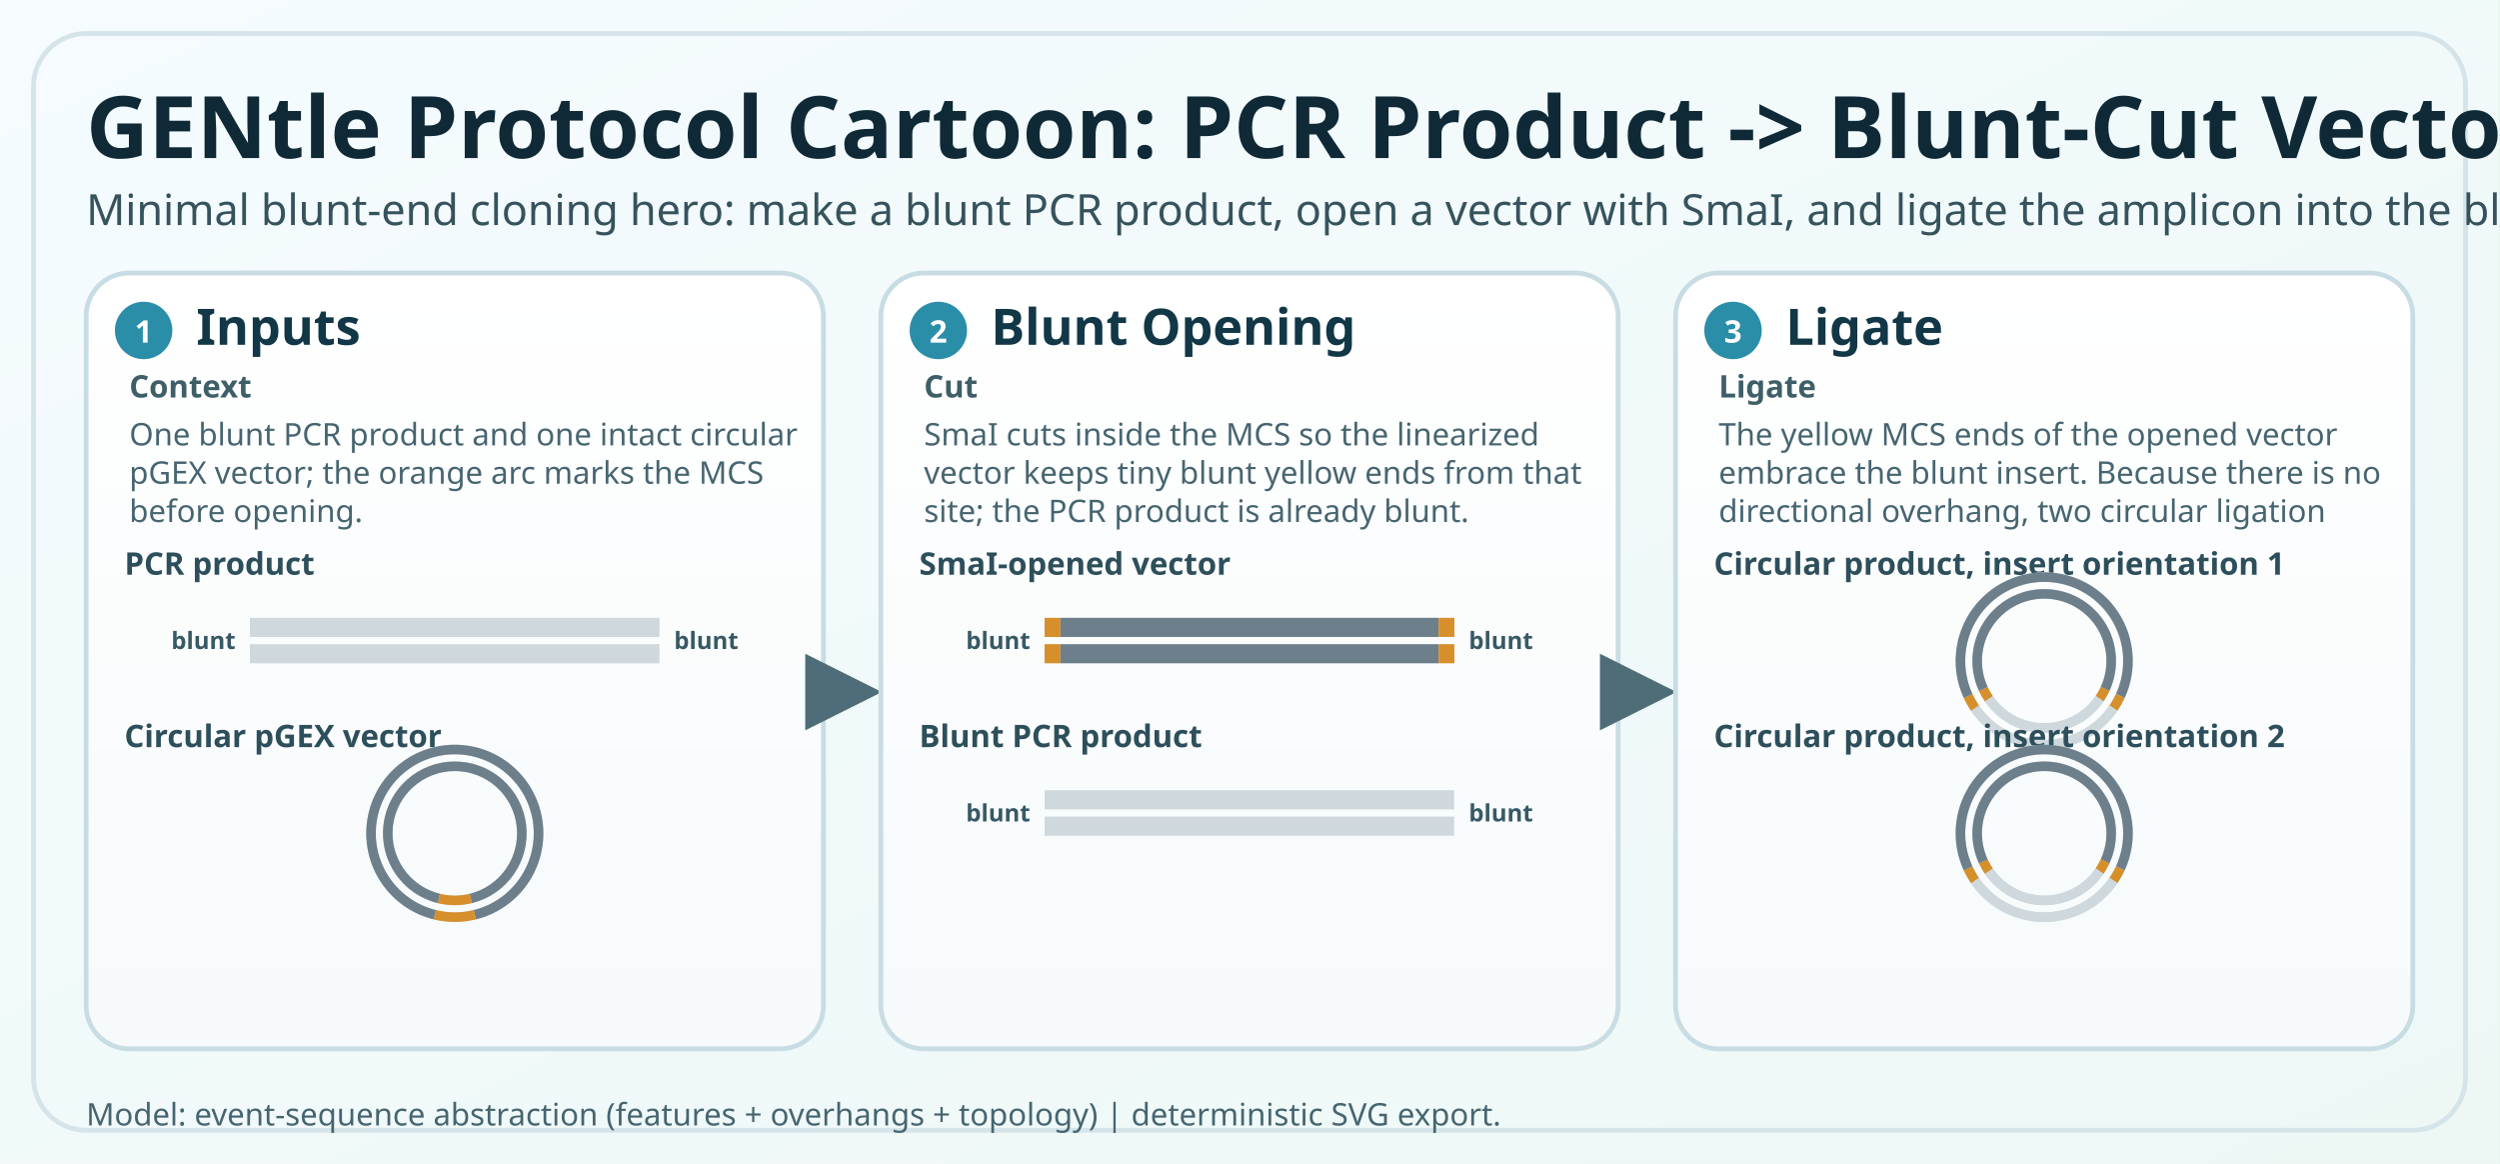
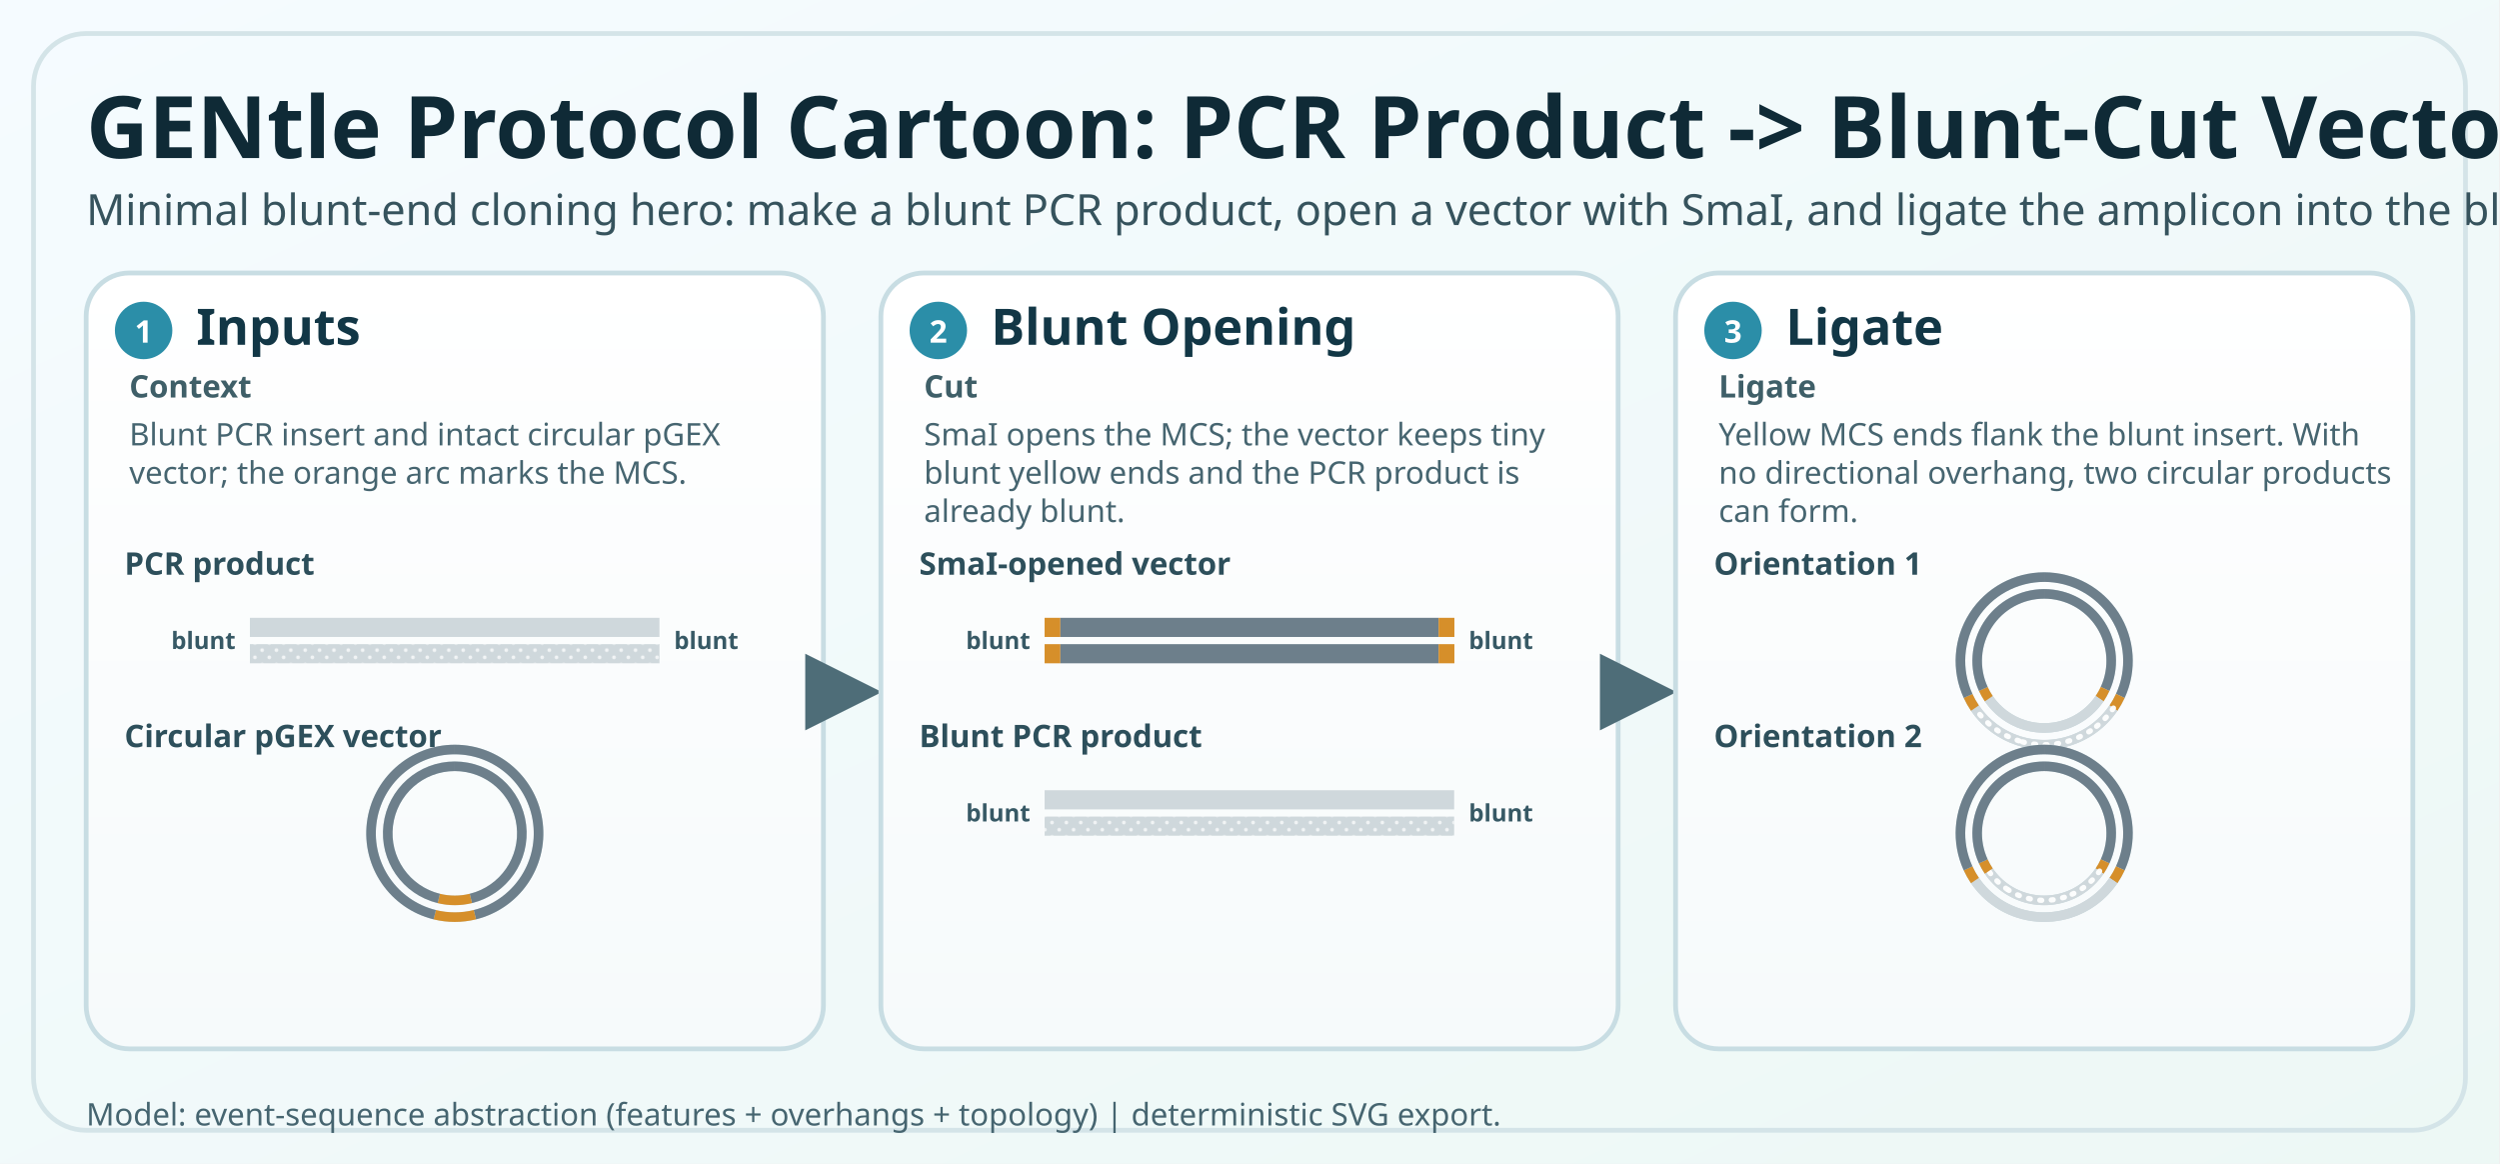
<svg xmlns="http://www.w3.org/2000/svg" width="1044" height="486" viewBox="0 0 1044 486" role="img" aria-labelledby="title desc" data-protocol-id="readme.pcr_blunt_vector_ligation">
  <defs>
    <linearGradient id="pc_bg" x1="0" y1="0" x2="1" y2="1">
      <stop offset="0%" stop-color="#f5fbff" />
      <stop offset="100%" stop-color="#edf8f5" />
    </linearGradient>
    <linearGradient id="pc_panel" x1="0" y1="0" x2="0" y2="1">
      <stop offset="0%" stop-color="#ffffff" />
      <stop offset="100%" stop-color="#f6fafb" />
    </linearGradient>
+     <pattern id="pc_dots_50" patternUnits="userSpaceOnUse" width="6" height="6">
+       <circle cx="1.5" cy="1.5" r="0.8" fill="#ffffff" fill-opacity="0.88" />
+       <circle cx="4.5" cy="4.5" r="0.8" fill="#ffffff" fill-opacity="0.88" />
+     </pattern>
    <marker id="pc_arrow" markerWidth="12" markerHeight="12" refX="9" refY="6" orient="auto">
      <path d="M1,1 L11,6 L1,11 Z" fill="#4e6d78" />
    </marker>
    <style>.pc_title { font: 700 36px 'Avenir Next', 'Trebuchet MS', 'Segoe UI', sans-serif; fill: #0f2a36; }.pc_sub { font: 500 18px 'Avenir Next', 'Trebuchet MS', 'Segoe UI', sans-serif; fill: #36535d; }.pc_panel_title { font: 700 21px 'Avenir Next', 'Trebuchet MS', 'Segoe UI', sans-serif; fill: #123746; }.pc_panel_sub { font: 600 13px 'Avenir Next', 'Trebuchet MS', 'Segoe UI', sans-serif; fill: #3f5f68; }.pc_caption { font: 500 13px 'Avenir Next', 'Trebuchet MS', 'Segoe UI', sans-serif; fill: #466570; }.pc_mol_label { font: 600 13px 'Avenir Next', 'Trebuchet MS', 'Segoe UI', sans-serif; fill: #2d4f5b; }.pc_end_label { font: 600 10px 'Avenir Next', 'Trebuchet MS', 'Segoe UI', sans-serif; fill: #375965; }.pc_feature_marker_text { font: 700 10px 'Avenir Next', 'Trebuchet MS', 'Segoe UI', sans-serif; fill: #ffffff; }.pc_primer_label { font: 700 10px 'Avenir Next', 'Trebuchet MS', 'Segoe UI', sans-serif; fill: #ffffff; }.pc_primer_end_label { font: 600 9px 'Avenir Next', 'Trebuchet MS', 'Segoe UI', sans-serif; fill: #375965; }.pc_step_num { font: 700 13px 'Avenir Next', 'Trebuchet MS', 'Segoe UI', sans-serif; fill: #ffffff; }.pc_box { fill: url(#pc_panel); stroke: #c8dde3; stroke-width: 2; }.pc_link { stroke: #4e6d78; stroke-width: 3.2; marker-end: url(#pc_arrow); fill: none; }</style>
  </defs>
  <rect x="0" y="0" width="1044" height="486" fill="url(#pc_bg)" />
  <rect x="14" y="14" width="1016" height="458" rx="22" fill="none" stroke="#d4e4e8" stroke-width="2" />
  <text x="36.0" y="66.0" class="pc_title">GENtle Protocol Cartoon: PCR Product -&gt; Blunt-Cut Vector -&gt; Ligate</text>
  <text x="36.0" y="94.0" class="pc_sub">Minimal blunt-end cloning hero: make a blunt PCR product, open a vector with SmaI, and ligate the amplicon into the blunt backbone.</text>
  <rect class="pc_box" x="36.0" y="114.0" width="308.0" height="324.0" rx="18" data-event-id="context" data-action="Context" />
  <circle cx="60.0" cy="138.0" r="12" fill="#2b8ea8" />
  <text x="60.0" y="138.5" class="pc_step_num" text-anchor="middle" dominant-baseline="middle">1</text>
  <text x="82.0" y="144.0" class="pc_panel_title">Inputs</text>
  <text x="54.0" y="166.0" class="pc_panel_sub">Context</text>
-   <text x="54.0" y="186.0" class="pc_caption">One blunt PCR product and one intact circular</text>
-   <text x="54.0" y="202.0" class="pc_caption">pGEX vector; the orange arc marks the MCS</text>
-   <text x="54.0" y="218.0" class="pc_caption">before opening.</text>
+   <text x="54.0" y="186.0" class="pc_caption">Blunt PCR insert and intact circular pGEX</text>
+   <text x="54.0" y="202.0" class="pc_caption">vector; the orange arc marks the MCS.</text>
  <g data-molecule-id="pcr_product" data-topology="linear">
    <text x="52.0" y="240.0" class="pc_mol_label">PCR product</text>
    <text x="98.4" y="267.5" class="pc_end_label" text-anchor="end" dominant-baseline="middle">blunt</text>
    <text x="281.6" y="267.5" class="pc_end_label" text-anchor="start" dominant-baseline="middle">blunt</text>
-     <rect x="104.4" y="258.0" width="171.1" height="8" fill="#cfd8dc" />
-     <rect x="104.4" y="269.0" width="171.1" height="8" fill="#cfd8dc" />
+     <rect x="104.4" y="258.0" width="171.1" height="8" fill="#cfd8dc" data-fill-pattern="solid" />
+     <rect x="104.4" y="269.0" width="171.1" height="8" fill="#cfd8dc" data-fill-pattern="dots_50" />
+     <rect x="104.4" y="269.0" width="171.1" height="8" fill="url(#pc_dots_50)" opacity="0.78" data-fill-pattern-overlay="dots_50" />
  </g>
  <g data-molecule-id="vector_before_cut" data-topology="circular">
    <text x="52.0" y="312.0" class="pc_mol_label">Circular pGEX vector</text>
    <circle cx="190.0" cy="348.0" r="28.0" fill="none" stroke="#c8d9de" stroke-width="4" />
    <circle cx="190.0" cy="348.0" r="35.0" fill="none" stroke="#c8d9de" stroke-width="4" />
-     <path d="M 190.00 320.00 A 28.00 28.00 0 0 1 196.70 375.19" fill="none" stroke="#6d7f8b" stroke-width="4" stroke-linecap="butt" />
-     <path d="M 190.00 313.00 A 35.00 35.00 0 0 1 198.38 381.98" fill="none" stroke="#6d7f8b" stroke-width="4" stroke-linecap="butt" />
-     <path d="M 196.70 375.19 A 28.00 28.00 0 0 1 183.30 375.19" fill="none" stroke="#d68f2a" stroke-width="4" stroke-linecap="butt" />
-     <path d="M 198.38 381.98 A 35.00 35.00 0 0 1 181.62 381.98" fill="none" stroke="#d68f2a" stroke-width="4" stroke-linecap="butt" />
-     <path d="M 183.30 375.19 A 28.00 28.00 0 0 1 190.00 320.00" fill="none" stroke="#6d7f8b" stroke-width="4" stroke-linecap="butt" />
-     <path d="M 181.62 381.98 A 35.00 35.00 0 0 1 190.00 313.00" fill="none" stroke="#6d7f8b" stroke-width="4" stroke-linecap="butt" />
+     <path d="M 190.00 320.00 A 28.00 28.00 0 0 1 196.70 375.19" fill="none" stroke="#6d7f8b" stroke-width="4" stroke-linecap="butt" data-fill-pattern="solid" />
+     <path d="M 190.00 313.00 A 35.00 35.00 0 0 1 198.38 381.98" fill="none" stroke="#6d7f8b" stroke-width="4" stroke-linecap="butt" data-fill-pattern="solid" />
+     <path d="M 196.70 375.19 A 28.00 28.00 0 0 1 183.30 375.19" fill="none" stroke="#d68f2a" stroke-width="4" stroke-linecap="butt" data-fill-pattern="solid" />
+     <path d="M 198.38 381.98 A 35.00 35.00 0 0 1 181.62 381.98" fill="none" stroke="#d68f2a" stroke-width="4" stroke-linecap="butt" data-fill-pattern="solid" />
+     <path d="M 183.30 375.19 A 28.00 28.00 0 0 1 190.00 320.00" fill="none" stroke="#6d7f8b" stroke-width="4" stroke-linecap="butt" data-fill-pattern="solid" />
+     <path d="M 181.62 381.98 A 35.00 35.00 0 0 1 190.00 313.00" fill="none" stroke="#6d7f8b" stroke-width="4" stroke-linecap="butt" data-fill-pattern="solid" />
  </g>
  <path d="M 348.0 289.0 L 362.0 289.0" class="pc_link" />
  <rect class="pc_box" x="368.0" y="114.0" width="308.0" height="324.0" rx="18" data-event-id="opening" data-action="Cut" />
  <circle cx="392.0" cy="138.0" r="12" fill="#2b8ea8" />
  <text x="392.0" y="138.5" class="pc_step_num" text-anchor="middle" dominant-baseline="middle">2</text>
  <text x="414.0" y="144.0" class="pc_panel_title">Blunt Opening</text>
  <text x="386.0" y="166.0" class="pc_panel_sub">Cut</text>
-   <text x="386.0" y="186.0" class="pc_caption">SmaI cuts inside the MCS so the linearized</text>
-   <text x="386.0" y="202.0" class="pc_caption">vector keeps tiny blunt yellow ends from that</text>
-   <text x="386.0" y="218.0" class="pc_caption">site; the PCR product is already blunt.</text>
+   <text x="386.0" y="186.0" class="pc_caption">SmaI opens the MCS; the vector keeps tiny</text>
+   <text x="386.0" y="202.0" class="pc_caption">blunt yellow ends and the PCR product is</text>
+   <text x="386.0" y="218.0" class="pc_caption">already blunt.</text>
  <g data-molecule-id="vector_open" data-topology="linear">
    <text x="384.0" y="240.0" class="pc_mol_label">SmaI-opened vector</text>
    <text x="430.4" y="267.5" class="pc_end_label" text-anchor="end" dominant-baseline="middle">blunt</text>
    <text x="613.6" y="267.5" class="pc_end_label" text-anchor="start" dominant-baseline="middle">blunt</text>
-     <rect x="436.4" y="258.0" width="6.6" height="8" fill="#d68f2a" />
-     <rect x="443.0" y="258.0" width="158.0" height="8" fill="#6d7f8b" />
-     <rect x="601.0" y="258.0" width="6.6" height="8" fill="#d68f2a" />
-     <rect x="436.4" y="269.0" width="6.6" height="8" fill="#d68f2a" />
-     <rect x="443.0" y="269.0" width="158.0" height="8" fill="#6d7f8b" />
-     <rect x="601.0" y="269.0" width="6.6" height="8" fill="#d68f2a" />
+     <rect x="436.4" y="258.0" width="6.6" height="8" fill="#d68f2a" data-fill-pattern="solid" />
+     <rect x="443.0" y="258.0" width="158.0" height="8" fill="#6d7f8b" data-fill-pattern="solid" />
+     <rect x="601.0" y="258.0" width="6.6" height="8" fill="#d68f2a" data-fill-pattern="solid" />
+     <rect x="436.4" y="269.0" width="6.6" height="8" fill="#d68f2a" data-fill-pattern="solid" />
+     <rect x="443.0" y="269.0" width="158.0" height="8" fill="#6d7f8b" data-fill-pattern="solid" />
+     <rect x="601.0" y="269.0" width="6.6" height="8" fill="#d68f2a" data-fill-pattern="solid" />
  </g>
  <g data-molecule-id="pcr_product_opening" data-topology="linear">
    <text x="384.0" y="312.0" class="pc_mol_label">Blunt PCR product</text>
    <text x="430.4" y="339.5" class="pc_end_label" text-anchor="end" dominant-baseline="middle">blunt</text>
    <text x="613.6" y="339.5" class="pc_end_label" text-anchor="start" dominant-baseline="middle">blunt</text>
-     <rect x="436.4" y="330.0" width="171.1" height="8" fill="#cfd8dc" />
-     <rect x="436.4" y="341.0" width="171.1" height="8" fill="#cfd8dc" />
+     <rect x="436.4" y="330.0" width="171.1" height="8" fill="#cfd8dc" data-fill-pattern="solid" />
+     <rect x="436.4" y="341.0" width="171.1" height="8" fill="#cfd8dc" data-fill-pattern="dots_50" />
+     <rect x="436.4" y="341.0" width="171.1" height="8" fill="url(#pc_dots_50)" opacity="0.78" data-fill-pattern-overlay="dots_50" />
  </g>
  <path d="M 680.0 289.0 L 694.0 289.0" class="pc_link" />
  <rect class="pc_box" x="700.0" y="114.0" width="308.0" height="324.0" rx="18" data-event-id="ligation" data-action="Ligate" />
  <circle cx="724.0" cy="138.0" r="12" fill="#2b8ea8" />
  <text x="724.0" y="138.5" class="pc_step_num" text-anchor="middle" dominant-baseline="middle">3</text>
  <text x="746.0" y="144.0" class="pc_panel_title">Ligate</text>
  <text x="718.0" y="166.0" class="pc_panel_sub">Ligate</text>
-   <text x="718.0" y="186.0" class="pc_caption">The yellow MCS ends of the opened vector</text>
-   <text x="718.0" y="202.0" class="pc_caption">embrace the blunt insert. Because there is no</text>
-   <text x="718.0" y="218.0" class="pc_caption">directional overhang, two circular ligation</text>
+   <text x="718.0" y="186.0" class="pc_caption">Yellow MCS ends flank the blunt insert. With</text>
+   <text x="718.0" y="202.0" class="pc_caption">no directional overhang, two circular products</text>
+   <text x="718.0" y="218.0" class="pc_caption">can form.</text>
  <g data-molecule-id="product_forward" data-topology="circular">
-     <text x="716.0" y="240.0" class="pc_mol_label">Circular product, insert orientation 1</text>
+     <text x="716.0" y="240.0" class="pc_mol_label">Orientation 1</text>
    <circle cx="854.0" cy="276.0" r="28.0" fill="none" stroke="#c8d9de" stroke-width="4" />
    <circle cx="854.0" cy="276.0" r="35.0" fill="none" stroke="#c8d9de" stroke-width="4" />
-     <path d="M 854.00 248.00 A 28.00 28.00 0 0 1 879.44 287.70" fill="none" stroke="#6d7f8b" stroke-width="4" stroke-linecap="butt" />
-     <path d="M 854.00 241.00 A 35.00 35.00 0 0 1 885.80 290.62" fill="none" stroke="#6d7f8b" stroke-width="4" stroke-linecap="butt" />
-     <path d="M 879.44 287.70 A 28.00 28.00 0 0 1 877.15 291.76" fill="none" stroke="#d68f2a" stroke-width="4" stroke-linecap="butt" />
-     <path d="M 885.80 290.62 A 35.00 35.00 0 0 1 882.93 295.70" fill="none" stroke="#d68f2a" stroke-width="4" stroke-linecap="butt" />
-     <path d="M 877.15 291.76 A 28.00 28.00 0 0 1 869.43 299.36" fill="none" stroke="#cfd8dc" stroke-width="4" stroke-linecap="butt" />
-     <path d="M 882.93 295.70 A 35.00 35.00 0 0 1 873.29 305.20" fill="none" stroke="#cfd8dc" stroke-width="4" stroke-linecap="butt" />
-     <path d="M 869.43 299.36 A 28.00 28.00 0 0 1 845.57 302.70" fill="none" stroke="#cfd8dc" stroke-width="4" stroke-linecap="butt" />
-     <path d="M 873.29 305.20 A 35.00 35.00 0 0 1 843.46 309.38" fill="none" stroke="#cfd8dc" stroke-width="4" stroke-linecap="butt" />
-     <path d="M 845.57 302.70 A 28.00 28.00 0 0 1 830.85 291.76" fill="none" stroke="#cfd8dc" stroke-width="4" stroke-linecap="butt" />
-     <path d="M 843.46 309.38 A 35.00 35.00 0 0 1 825.07 295.70" fill="none" stroke="#cfd8dc" stroke-width="4" stroke-linecap="butt" />
-     <path d="M 830.85 291.76 A 28.00 28.00 0 0 1 828.56 287.70" fill="none" stroke="#d68f2a" stroke-width="4" stroke-linecap="butt" />
-     <path d="M 825.07 295.70 A 35.00 35.00 0 0 1 822.20 290.62" fill="none" stroke="#d68f2a" stroke-width="4" stroke-linecap="butt" />
-     <path d="M 828.56 287.70 A 28.00 28.00 0 0 1 854.00 248.00" fill="none" stroke="#6d7f8b" stroke-width="4" stroke-linecap="butt" />
-     <path d="M 822.20 290.62 A 35.00 35.00 0 0 1 854.00 241.00" fill="none" stroke="#6d7f8b" stroke-width="4" stroke-linecap="butt" />
+     <path d="M 854.00 248.00 A 28.00 28.00 0 0 1 879.44 287.70" fill="none" stroke="#6d7f8b" stroke-width="4" stroke-linecap="butt" data-fill-pattern="solid" />
+     <path d="M 854.00 241.00 A 35.00 35.00 0 0 1 885.80 290.62" fill="none" stroke="#6d7f8b" stroke-width="4" stroke-linecap="butt" data-fill-pattern="solid" />
+     <path d="M 879.44 287.70 A 28.00 28.00 0 0 1 877.15 291.76" fill="none" stroke="#d68f2a" stroke-width="4" stroke-linecap="butt" data-fill-pattern="solid" />
+     <path d="M 885.80 290.62 A 35.00 35.00 0 0 1 882.93 295.70" fill="none" stroke="#d68f2a" stroke-width="4" stroke-linecap="butt" data-fill-pattern="solid" />
+     <path d="M 877.15 291.76 A 28.00 28.00 0 0 1 869.43 299.36" fill="none" stroke="#cfd8dc" stroke-width="4" stroke-linecap="butt" data-fill-pattern="solid" />
+     <path d="M 882.93 295.70 A 35.00 35.00 0 0 1 873.29 305.20" fill="none" stroke="#cfd8dc" stroke-width="4" stroke-linecap="butt" data-fill-pattern="dots_50" />
+     <path d="M 882.93 295.70 A 35.00 35.00 0 0 1 873.29 305.20" fill="none" stroke="#ffffff" stroke-opacity="0.94" stroke-width="2.2" stroke-dasharray="0.8 4.0" stroke-linecap="round" data-fill-pattern-overlay="dots_50" />
+     <path d="M 869.43 299.36 A 28.00 28.00 0 0 1 845.57 302.70" fill="none" stroke="#cfd8dc" stroke-width="4" stroke-linecap="butt" data-fill-pattern="solid" />
+     <path d="M 873.29 305.20 A 35.00 35.00 0 0 1 843.46 309.38" fill="none" stroke="#cfd8dc" stroke-width="4" stroke-linecap="butt" data-fill-pattern="dots_50" />
+     <path d="M 873.29 305.20 A 35.00 35.00 0 0 1 843.46 309.38" fill="none" stroke="#ffffff" stroke-opacity="0.94" stroke-width="2.2" stroke-dasharray="0.8 4.0" stroke-linecap="round" data-fill-pattern-overlay="dots_50" />
+     <path d="M 845.57 302.70 A 28.00 28.00 0 0 1 830.85 291.76" fill="none" stroke="#cfd8dc" stroke-width="4" stroke-linecap="butt" data-fill-pattern="solid" />
+     <path d="M 843.46 309.38 A 35.00 35.00 0 0 1 825.07 295.70" fill="none" stroke="#cfd8dc" stroke-width="4" stroke-linecap="butt" data-fill-pattern="dots_50" />
+     <path d="M 843.46 309.38 A 35.00 35.00 0 0 1 825.07 295.70" fill="none" stroke="#ffffff" stroke-opacity="0.94" stroke-width="2.2" stroke-dasharray="0.8 4.0" stroke-linecap="round" data-fill-pattern-overlay="dots_50" />
+     <path d="M 830.85 291.76 A 28.00 28.00 0 0 1 828.56 287.70" fill="none" stroke="#d68f2a" stroke-width="4" stroke-linecap="butt" data-fill-pattern="solid" />
+     <path d="M 825.07 295.70 A 35.00 35.00 0 0 1 822.20 290.62" fill="none" stroke="#d68f2a" stroke-width="4" stroke-linecap="butt" data-fill-pattern="solid" />
+     <path d="M 828.56 287.70 A 28.00 28.00 0 0 1 854.00 248.00" fill="none" stroke="#6d7f8b" stroke-width="4" stroke-linecap="butt" data-fill-pattern="solid" />
+     <path d="M 822.20 290.62 A 35.00 35.00 0 0 1 854.00 241.00" fill="none" stroke="#6d7f8b" stroke-width="4" stroke-linecap="butt" data-fill-pattern="solid" />
  </g>
  <g data-molecule-id="product_reverse" data-topology="circular">
-     <text x="716.0" y="312.0" class="pc_mol_label">Circular product, insert orientation 2</text>
+     <text x="716.0" y="312.0" class="pc_mol_label">Orientation 2</text>
    <circle cx="854.0" cy="348.0" r="28.0" fill="none" stroke="#c8d9de" stroke-width="4" />
    <circle cx="854.0" cy="348.0" r="35.0" fill="none" stroke="#c8d9de" stroke-width="4" />
-     <path d="M 854.00 320.00 A 28.00 28.00 0 0 1 879.44 359.70" fill="none" stroke="#6d7f8b" stroke-width="4" stroke-linecap="butt" />
-     <path d="M 854.00 313.00 A 35.00 35.00 0 0 1 885.80 362.62" fill="none" stroke="#6d7f8b" stroke-width="4" stroke-linecap="butt" />
-     <path d="M 879.44 359.70 A 28.00 28.00 0 0 1 877.15 363.76" fill="none" stroke="#d68f2a" stroke-width="4" stroke-linecap="butt" />
-     <path d="M 885.80 362.62 A 35.00 35.00 0 0 1 882.93 367.70" fill="none" stroke="#d68f2a" stroke-width="4" stroke-linecap="butt" />
-     <path d="M 877.15 363.76 A 28.00 28.00 0 0 1 862.43 374.70" fill="none" stroke="#cfd8dc" stroke-width="4" stroke-linecap="butt" />
-     <path d="M 882.93 367.70 A 35.00 35.00 0 0 1 864.54 381.38" fill="none" stroke="#cfd8dc" stroke-width="4" stroke-linecap="butt" />
-     <path d="M 862.43 374.70 A 28.00 28.00 0 0 1 838.57 371.36" fill="none" stroke="#cfd8dc" stroke-width="4" stroke-linecap="butt" />
-     <path d="M 864.54 381.38 A 35.00 35.00 0 0 1 834.71 377.20" fill="none" stroke="#cfd8dc" stroke-width="4" stroke-linecap="butt" />
-     <path d="M 838.57 371.36 A 28.00 28.00 0 0 1 830.85 363.76" fill="none" stroke="#cfd8dc" stroke-width="4" stroke-linecap="butt" />
-     <path d="M 834.71 377.20 A 35.00 35.00 0 0 1 825.07 367.70" fill="none" stroke="#cfd8dc" stroke-width="4" stroke-linecap="butt" />
-     <path d="M 830.85 363.76 A 28.00 28.00 0 0 1 828.56 359.70" fill="none" stroke="#d68f2a" stroke-width="4" stroke-linecap="butt" />
-     <path d="M 825.07 367.70 A 35.00 35.00 0 0 1 822.20 362.62" fill="none" stroke="#d68f2a" stroke-width="4" stroke-linecap="butt" />
-     <path d="M 828.56 359.70 A 28.00 28.00 0 0 1 854.00 320.00" fill="none" stroke="#6d7f8b" stroke-width="4" stroke-linecap="butt" />
-     <path d="M 822.20 362.62 A 35.00 35.00 0 0 1 854.00 313.00" fill="none" stroke="#6d7f8b" stroke-width="4" stroke-linecap="butt" />
+     <path d="M 854.00 320.00 A 28.00 28.00 0 0 1 879.44 359.70" fill="none" stroke="#6d7f8b" stroke-width="4" stroke-linecap="butt" data-fill-pattern="solid" />
+     <path d="M 854.00 313.00 A 35.00 35.00 0 0 1 885.80 362.62" fill="none" stroke="#6d7f8b" stroke-width="4" stroke-linecap="butt" data-fill-pattern="solid" />
+     <path d="M 879.44 359.70 A 28.00 28.00 0 0 1 877.15 363.76" fill="none" stroke="#d68f2a" stroke-width="4" stroke-linecap="butt" data-fill-pattern="solid" />
+     <path d="M 885.80 362.62 A 35.00 35.00 0 0 1 882.93 367.70" fill="none" stroke="#d68f2a" stroke-width="4" stroke-linecap="butt" data-fill-pattern="solid" />
+     <path d="M 877.15 363.76 A 28.00 28.00 0 0 1 862.43 374.70" fill="none" stroke="#cfd8dc" stroke-width="4" stroke-linecap="butt" data-fill-pattern="dots_50" />
+     <path d="M 877.15 363.76 A 28.00 28.00 0 0 1 862.43 374.70" fill="none" stroke="#ffffff" stroke-opacity="0.94" stroke-width="2.2" stroke-dasharray="0.8 4.0" stroke-linecap="round" data-fill-pattern-overlay="dots_50" />
+     <path d="M 882.93 367.70 A 35.00 35.00 0 0 1 864.54 381.38" fill="none" stroke="#cfd8dc" stroke-width="4" stroke-linecap="butt" data-fill-pattern="solid" />
+     <path d="M 862.43 374.70 A 28.00 28.00 0 0 1 838.57 371.36" fill="none" stroke="#cfd8dc" stroke-width="4" stroke-linecap="butt" data-fill-pattern="dots_50" />
+     <path d="M 862.43 374.70 A 28.00 28.00 0 0 1 838.57 371.36" fill="none" stroke="#ffffff" stroke-opacity="0.94" stroke-width="2.2" stroke-dasharray="0.8 4.0" stroke-linecap="round" data-fill-pattern-overlay="dots_50" />
+     <path d="M 864.54 381.38 A 35.00 35.00 0 0 1 834.71 377.20" fill="none" stroke="#cfd8dc" stroke-width="4" stroke-linecap="butt" data-fill-pattern="solid" />
+     <path d="M 838.57 371.36 A 28.00 28.00 0 0 1 830.85 363.76" fill="none" stroke="#cfd8dc" stroke-width="4" stroke-linecap="butt" data-fill-pattern="dots_50" />
+     <path d="M 838.57 371.36 A 28.00 28.00 0 0 1 830.85 363.76" fill="none" stroke="#ffffff" stroke-opacity="0.94" stroke-width="2.2" stroke-dasharray="0.8 4.0" stroke-linecap="round" data-fill-pattern-overlay="dots_50" />
+     <path d="M 834.71 377.20 A 35.00 35.00 0 0 1 825.07 367.70" fill="none" stroke="#cfd8dc" stroke-width="4" stroke-linecap="butt" data-fill-pattern="solid" />
+     <path d="M 830.85 363.76 A 28.00 28.00 0 0 1 828.56 359.70" fill="none" stroke="#d68f2a" stroke-width="4" stroke-linecap="butt" data-fill-pattern="solid" />
+     <path d="M 825.07 367.70 A 35.00 35.00 0 0 1 822.20 362.62" fill="none" stroke="#d68f2a" stroke-width="4" stroke-linecap="butt" data-fill-pattern="solid" />
+     <path d="M 828.56 359.70 A 28.00 28.00 0 0 1 854.00 320.00" fill="none" stroke="#6d7f8b" stroke-width="4" stroke-linecap="butt" data-fill-pattern="solid" />
+     <path d="M 822.20 362.62 A 35.00 35.00 0 0 1 854.00 313.00" fill="none" stroke="#6d7f8b" stroke-width="4" stroke-linecap="butt" data-fill-pattern="solid" />
  </g>
  <text x="36.0" y="470.0" class="pc_caption">Model: event-sequence abstraction (features + overhangs + topology) | deterministic SVG export.</text>
</svg>
